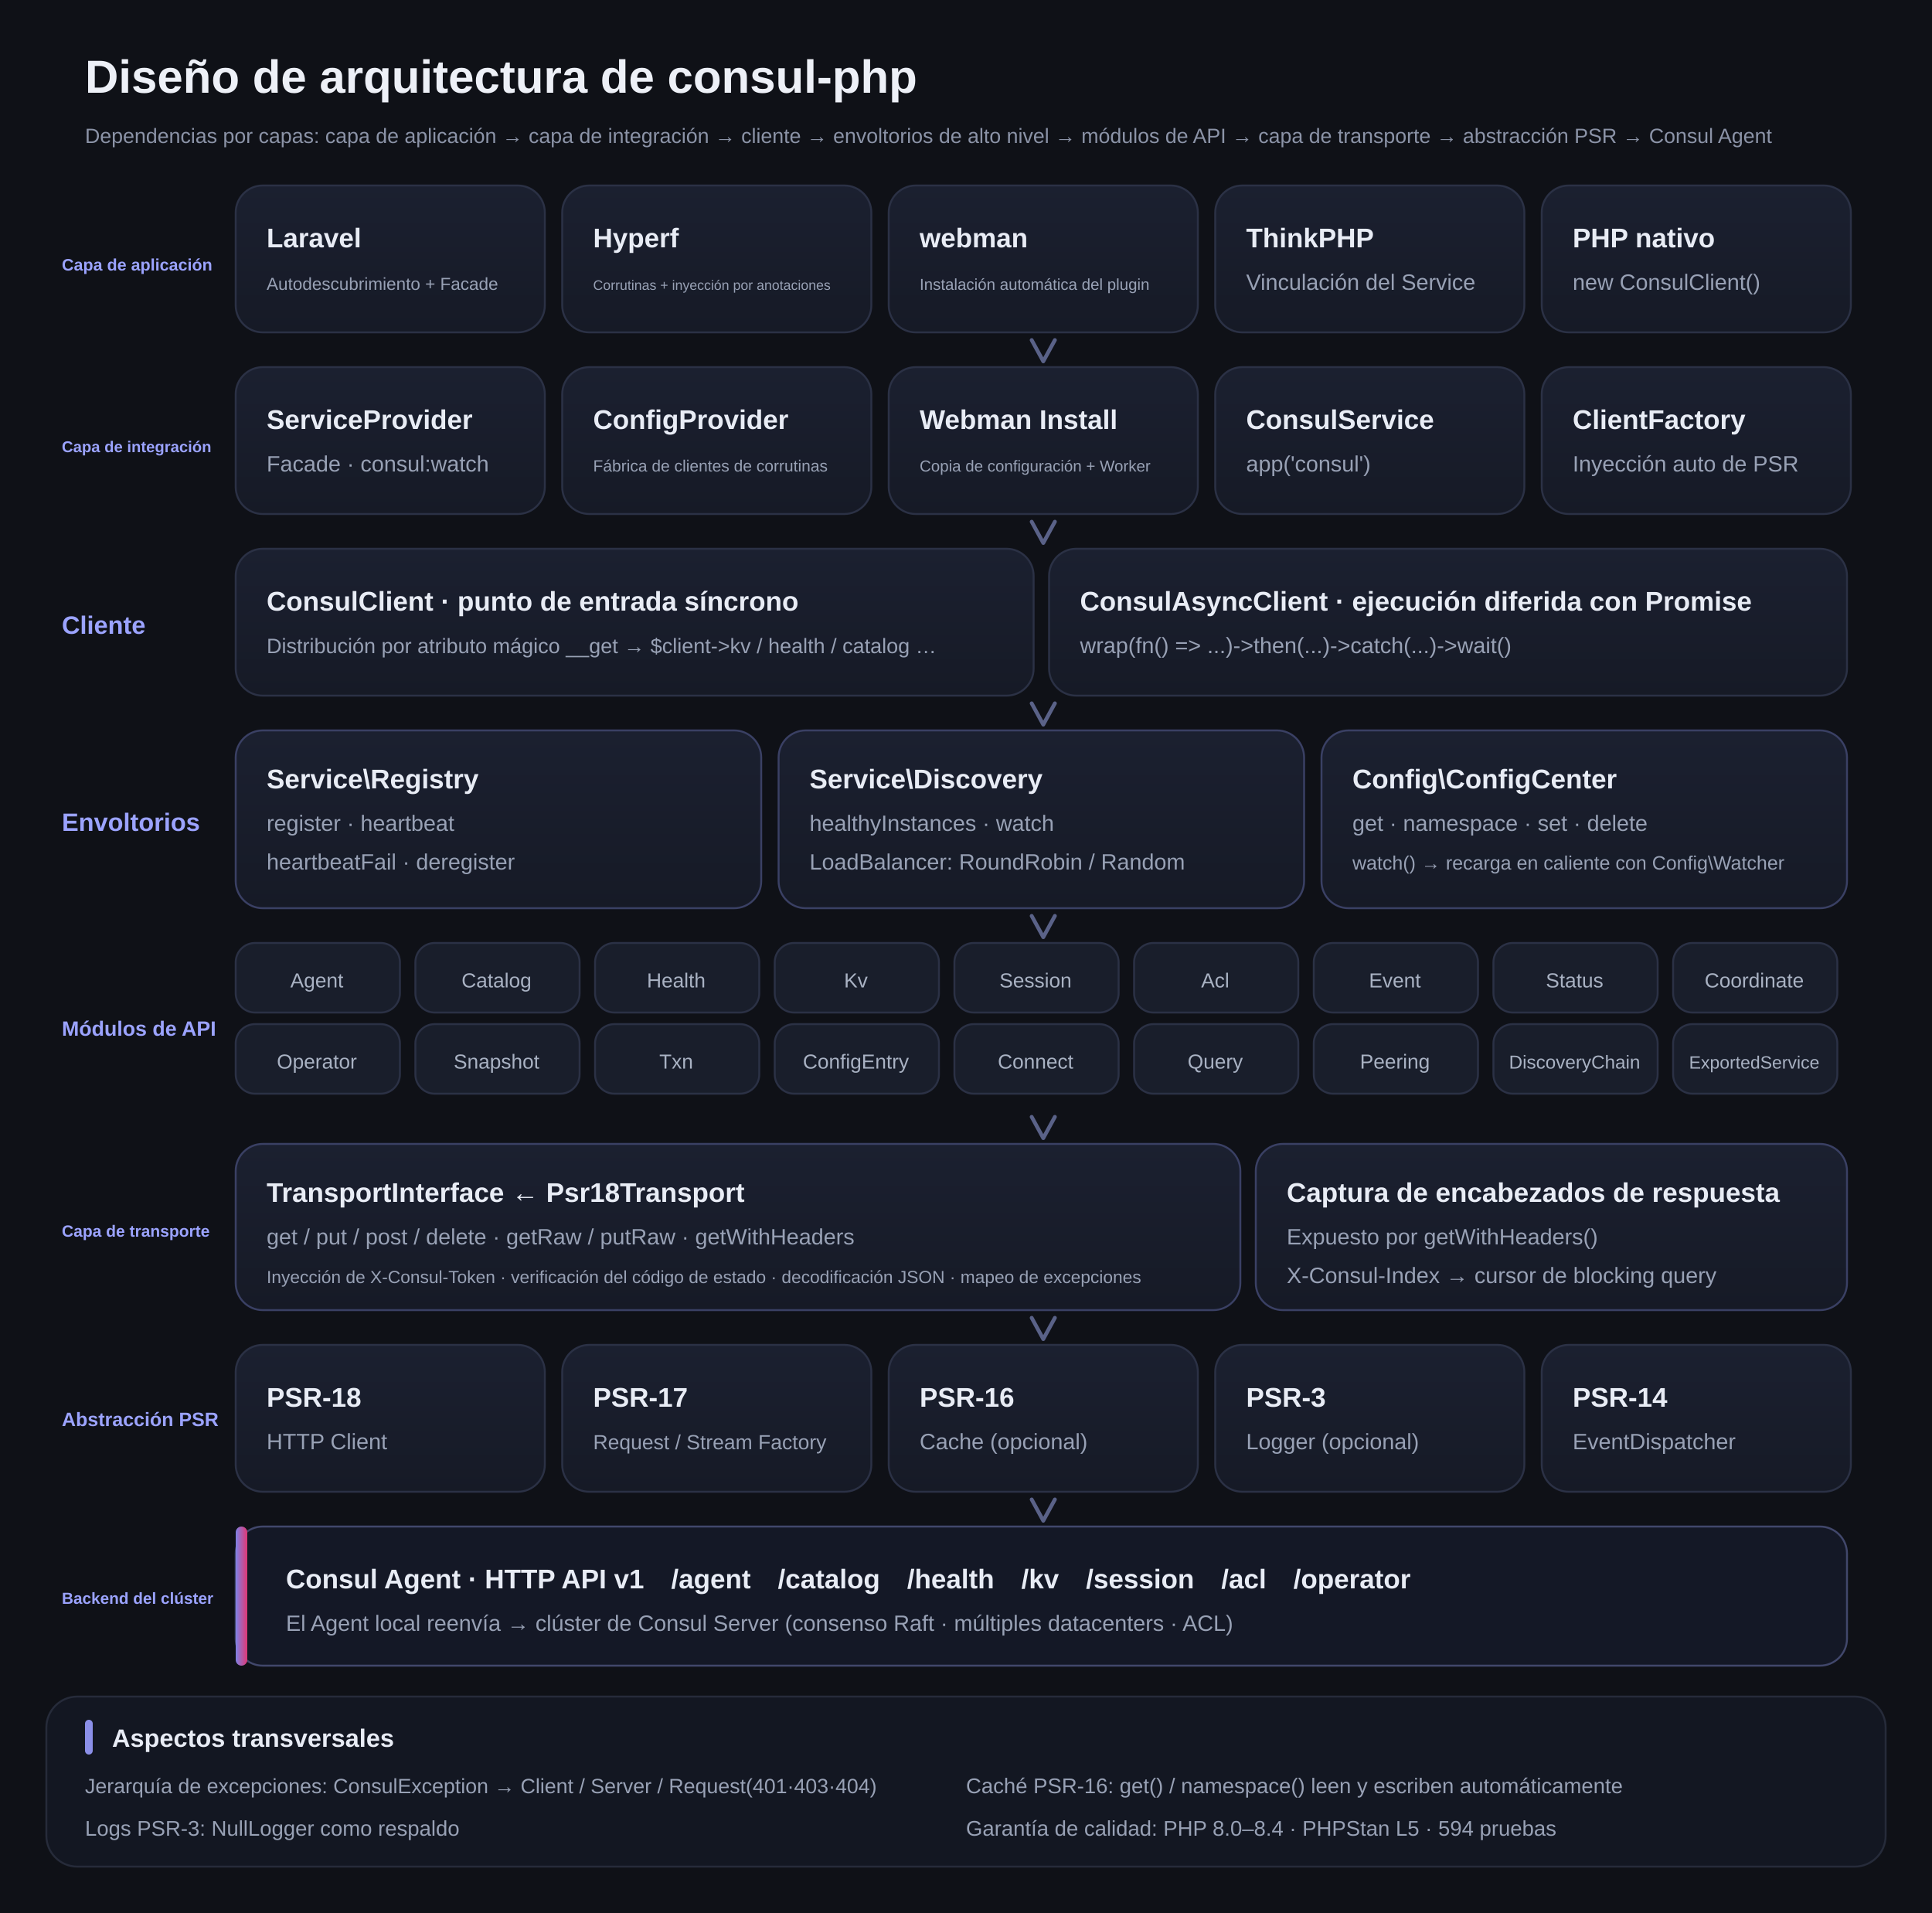
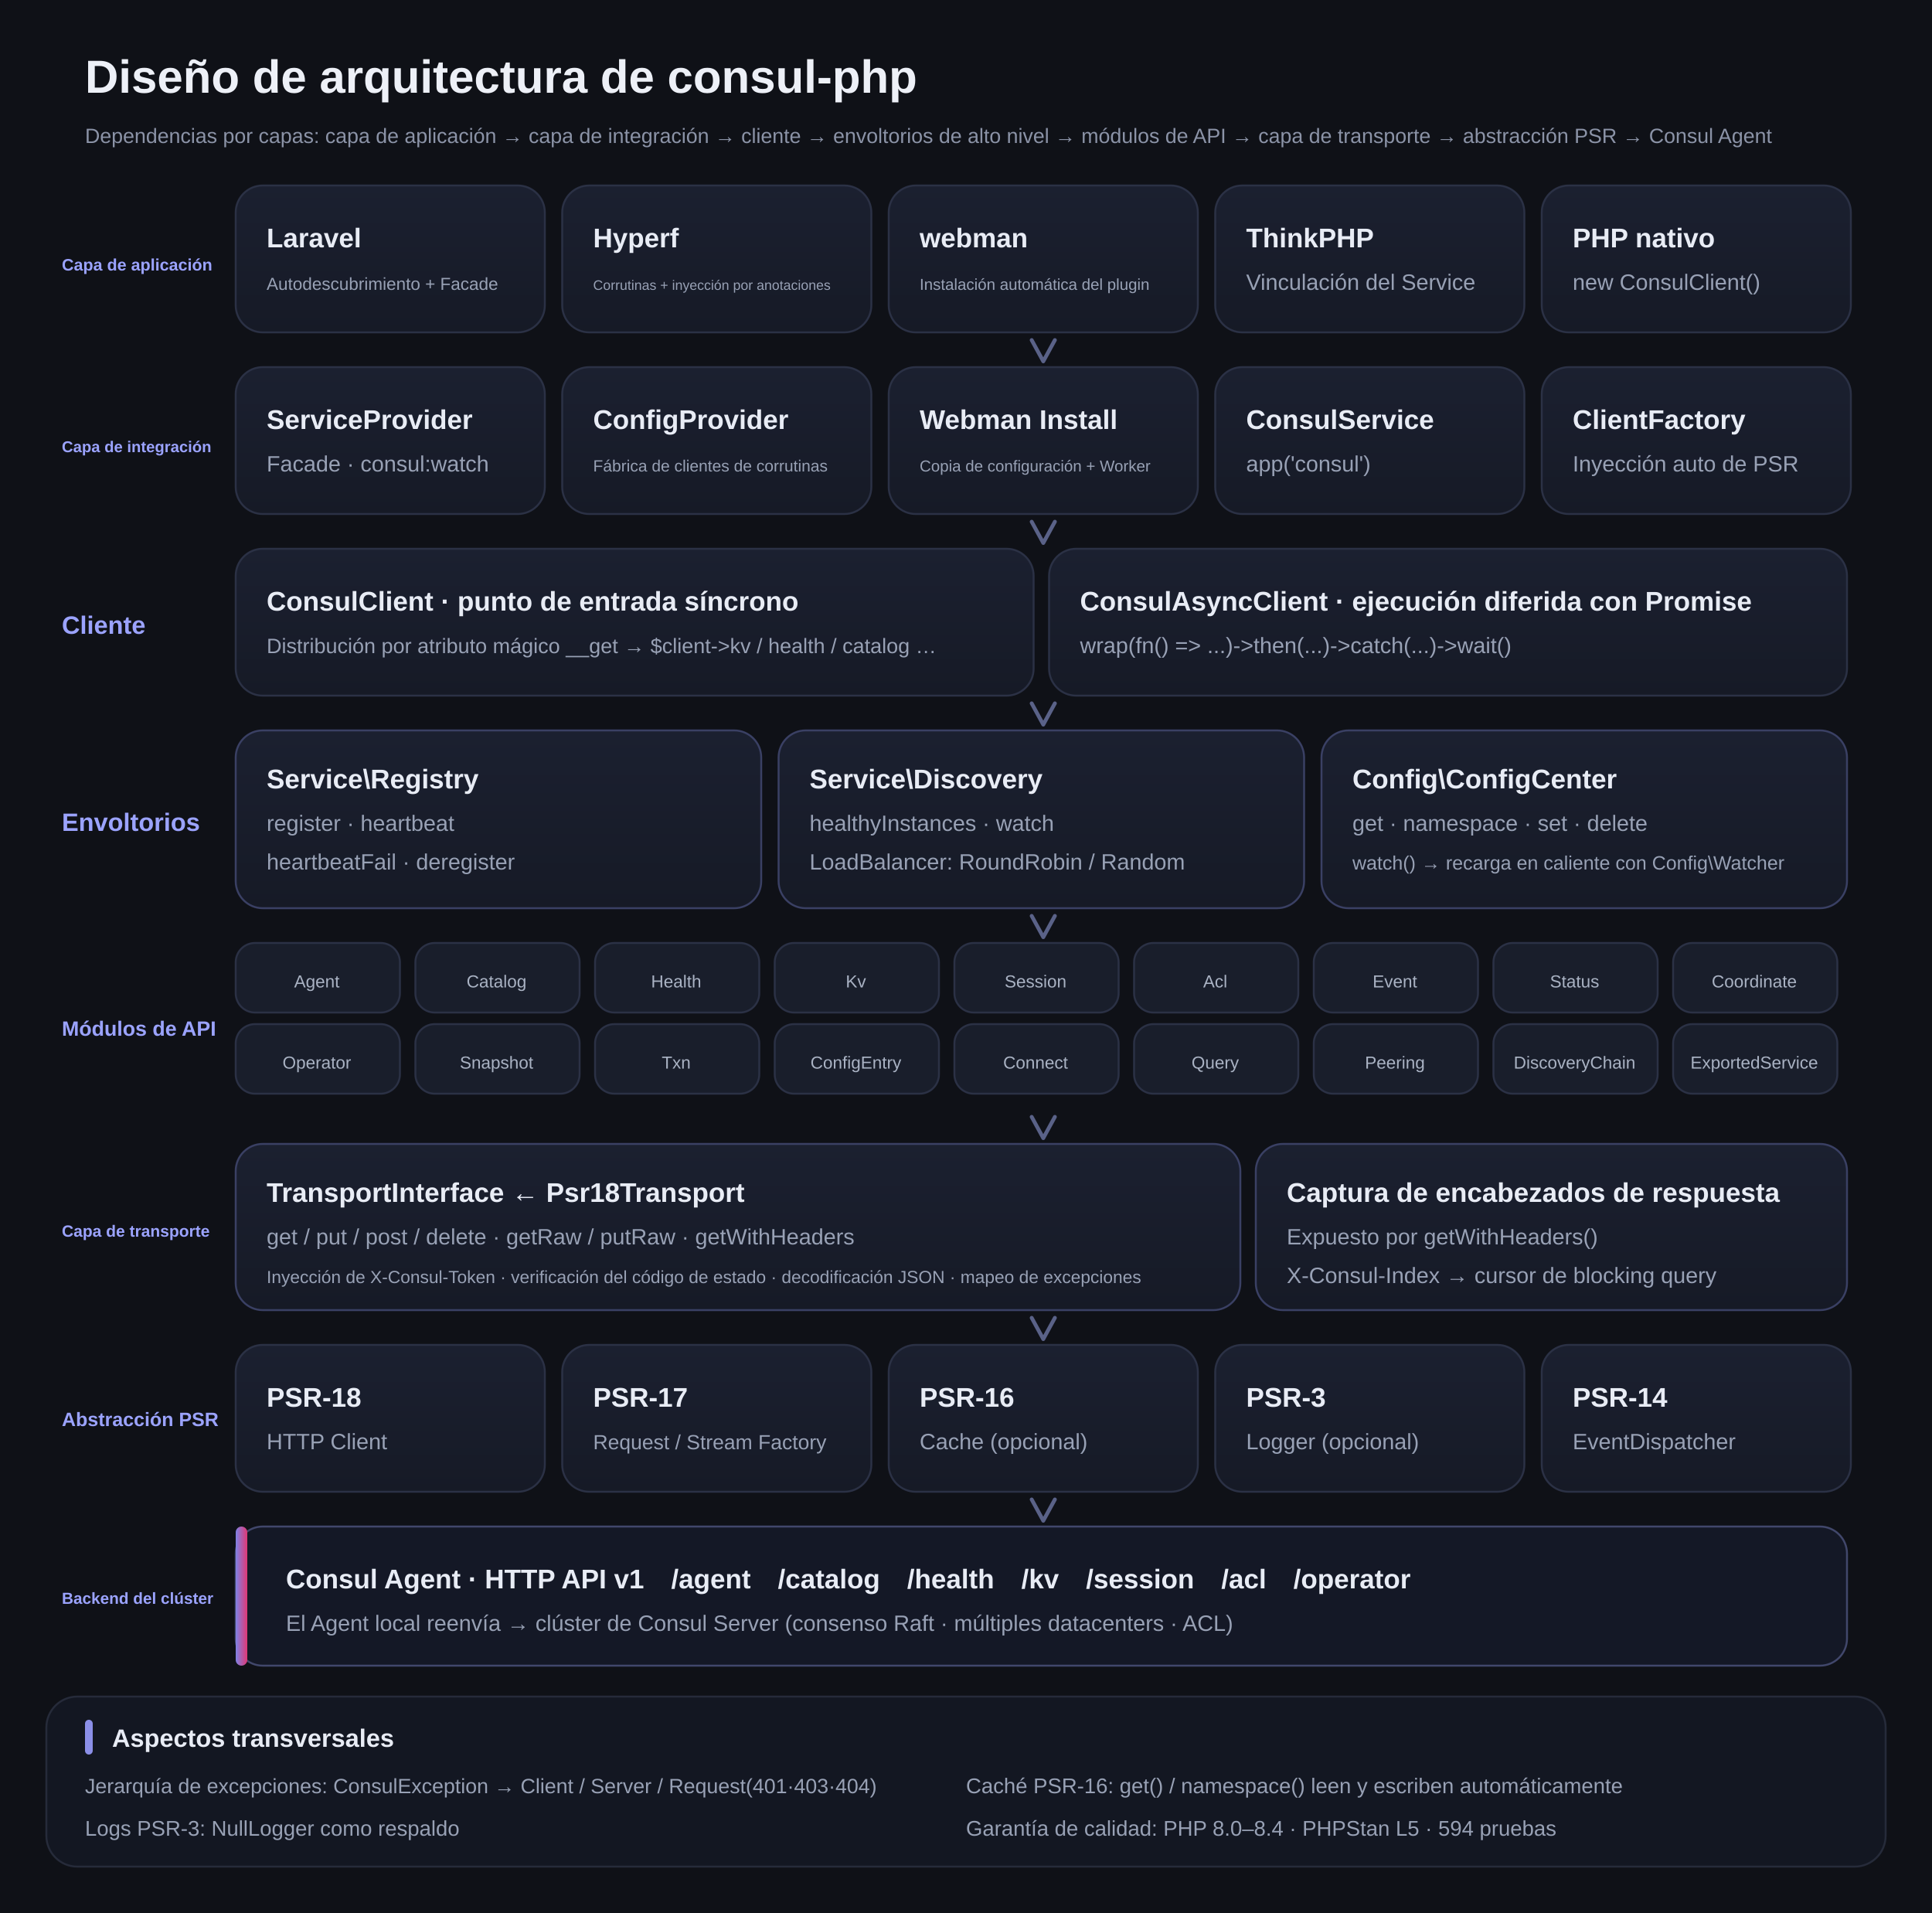
<svg xmlns="http://www.w3.org/2000/svg" width="1000" height="990" viewBox="0 0 1000 990" role="img" aria-label="Diagrama de arquitectura de consul-php">
  <style>
    .t { font-family: -apple-system, BlinkMacSystemFont, "Segoe UI", "Helvetica Neue", Arial, "DejaVu Sans", "Noto Sans SC", "PingFang SC", "Microsoft YaHei", sans-serif; }
    .h1 { font-size: 24px; font-weight: 700; fill: #EDF0F7; }
    .sub { font-size: 13px; fill: #8B93A7; }
    .gutter { font-size: 13px; font-weight: 600; fill: #9BA3FF; }
    .ct { font-size: 14px; font-weight: 600; fill: #E8ECF5; }
    .cs { font-size: 11.5px; fill: #98A1B5; }
    .mini { font-size: 10.5px; fill: #A9B2C3; }
+     .mini-mod { font-size: 9px; fill: #A9B2C3; }
    .band { font-size: 13px; font-weight: 600; fill: #E8ECF5; }
    .bands { font-size: 11px; fill: #98A1B5; }
  </style>
  <defs>
    <linearGradient id="card" x1="0" y1="0" x2="0" y2="1">
      <stop offset="0" stop-color="#1B2030" />
      <stop offset="1" stop-color="#161A26" />
    </linearGradient>
    <linearGradient id="accent" x1="0" y1="0" x2="1" y2="0">
      <stop offset="0" stop-color="#7E83E6" />
      <stop offset="1" stop-color="#E03875" />
    </linearGradient>
  </defs>
  <rect width="1000" height="990" fill="#0F1117" />
  <g class="t">
    <text class="h1" x="44" y="48">Diseño de arquitectura de consul-php</text>
    <text class="sub" x="44" y="74" style="font-size:10.7px">Dependencias por capas: capa de aplicación → capa de integración → cliente → envoltorios de alto nivel → módulos de API → capa de transporte → abstracción PSR → Consul Agent</text>
    <text class="gutter" x="32" y="140" style="font-size:8.6px">Capa de aplicación</text>
    <rect x="122" y="96" width="160" height="76" rx="14" fill="url(#card)" stroke="#2B3145" />
    <text class="ct" x="138" y="128">Laravel</text>
    <text class="cs" x="138" y="150" style="font-size:9px">Autodescubrimiento + Facade</text>
    <rect x="291" y="96" width="160" height="76" rx="14" fill="url(#card)" stroke="#2B3145" />
    <text class="ct" x="307" y="128">Hyperf</text>
    <text class="cs" x="307" y="150" style="font-size:7.1px">Corrutinas + inyección por anotaciones</text>
    <rect x="460" y="96" width="160" height="76" rx="14" fill="url(#card)" stroke="#2B3145" />
    <text class="ct" x="476" y="128">webman</text>
    <text class="cs" x="476" y="150" style="font-size:8.2px">Instalación automática del plugin</text>
    <rect x="629" y="96" width="160" height="76" rx="14" fill="url(#card)" stroke="#2B3145" />
    <text class="ct" x="645" y="128">ThinkPHP</text>
    <text class="cs" x="645" y="150">Vinculación del Service</text>
    <rect x="798" y="96" width="160" height="76" rx="14" fill="url(#card)" stroke="#2B3145" />
    <text class="ct" x="814" y="128">PHP nativo</text>
    <text class="cs" x="814" y="150">new ConsulClient()</text>
    <path d="M534 176 L540 187 L546 176" fill="none" stroke="#5A6288" stroke-width="2" stroke-linecap="round" stroke-linejoin="round" />
    <text class="gutter" x="32" y="234" style="font-size:8.1px">Capa de integración</text>
    <rect x="122" y="190" width="160" height="76" rx="14" fill="url(#card)" stroke="#2B3145" />
    <text class="ct" x="138" y="222">ServiceProvider</text>
    <text class="cs" x="138" y="244">Facade · consul:watch</text>
    <rect x="291" y="190" width="160" height="76" rx="14" fill="url(#card)" stroke="#2B3145" />
    <text class="ct" x="307" y="222">ConfigProvider</text>
    <text class="cs" x="307" y="244" style="font-size:8.4px">Fábrica de clientes de corrutinas</text>
    <rect x="460" y="190" width="160" height="76" rx="14" fill="url(#card)" stroke="#2B3145" />
    <text class="ct" x="476" y="222">Webman Install</text>
    <text class="cs" x="476" y="244" style="font-size:8.2px">Copia de configuración + Worker</text>
    <rect x="629" y="190" width="160" height="76" rx="14" fill="url(#card)" stroke="#2B3145" />
    <text class="ct" x="645" y="222">ConsulService</text>
    <text class="cs" x="645" y="244">app('consul')</text>
    <rect x="798" y="190" width="160" height="76" rx="14" fill="url(#card)" stroke="#2B3145" />
    <text class="ct" x="814" y="222">ClientFactory</text>
    <text class="cs" x="814" y="244">Inyección auto de PSR</text>
    <path d="M534 270 L540 281 L546 270" fill="none" stroke="#5A6288" stroke-width="2" stroke-linecap="round" stroke-linejoin="round" />
    <text class="gutter" x="32" y="328">Cliente</text>
    <rect x="122" y="284" width="413" height="76" rx="14" fill="url(#card)" stroke="#2B3145" />
    <text class="ct" x="138" y="316">ConsulClient · punto de entrada síncrono</text>
    <text class="cs" x="138" y="338" style="font-size:10.8px">Distribución por atributo mágico __get → $client-&gt;kv / health / catalog …</text>
    <rect x="543" y="284" width="413" height="76" rx="14" fill="url(#card)" stroke="#2B3145" />
    <text class="ct" x="559" y="316">ConsulAsyncClient · ejecución diferida con Promise</text>
    <text class="cs" x="559" y="338">wrap(fn() =&gt; ...)-&gt;then(...)-&gt;catch(...)-&gt;wait()</text>
    <path d="M534 364 L540 375 L546 364" fill="none" stroke="#5A6288" stroke-width="2" stroke-linecap="round" stroke-linejoin="round" />
    <text class="gutter" x="32" y="430">Envoltorios</text>
    <rect x="122" y="378" width="272" height="92" rx="14" fill="url(#card)" stroke="#3A4064" />
    <text class="ct" x="138" y="408">Service\Registry</text>
    <text class="cs" x="138" y="430">register · heartbeat</text>
    <text class="cs" x="138" y="450">heartbeatFail · deregister</text>
    <rect x="403" y="378" width="272" height="92" rx="14" fill="url(#card)" stroke="#3A4064" />
    <text class="ct" x="419" y="408">Service\Discovery</text>
    <text class="cs" x="419" y="430">healthyInstances · watch</text>
    <text class="cs" x="419" y="450">LoadBalancer: RoundRobin / Random</text>
    <rect x="684" y="378" width="272" height="92" rx="14" fill="url(#card)" stroke="#3A4064" />
    <text class="ct" x="700" y="408">Config\ConfigCenter</text>
    <text class="cs" x="700" y="430">get · namespace · set · delete</text>
    <text class="cs" x="700" y="450" style="font-size:10px">watch() → recarga en caliente con Config\Watcher</text>
    <path d="M534 474 L540 485 L546 474" fill="none" stroke="#5A6288" stroke-width="2" stroke-linecap="round" stroke-linejoin="round" />
    <text class="gutter" x="32" y="536" style="font-size:10.7px">Módulos de API</text>
    <rect x="122" y="488" width="85" height="36" rx="10" fill="#191E2B" stroke="#2B3145" />
-     <text class="mini" x="164" y="511" text-anchor="middle">Agent</text>
+     <text class="mini-mod" x="164" y="511" text-anchor="middle">Agent</text>
    <rect x="215" y="488" width="85" height="36" rx="10" fill="#191E2B" stroke="#2B3145" />
-     <text class="mini" x="257" y="511" text-anchor="middle">Catalog</text>
+     <text class="mini-mod" x="257" y="511" text-anchor="middle">Catalog</text>
    <rect x="308" y="488" width="85" height="36" rx="10" fill="#191E2B" stroke="#2B3145" />
-     <text class="mini" x="350" y="511" text-anchor="middle">Health</text>
+     <text class="mini-mod" x="350" y="511" text-anchor="middle">Health</text>
    <rect x="401" y="488" width="85" height="36" rx="10" fill="#191E2B" stroke="#2B3145" />
-     <text class="mini" x="443" y="511" text-anchor="middle">Kv</text>
+     <text class="mini-mod" x="443" y="511" text-anchor="middle">Kv</text>
    <rect x="494" y="488" width="85" height="36" rx="10" fill="#191E2B" stroke="#2B3145" />
-     <text class="mini" x="536" y="511" text-anchor="middle">Session</text>
+     <text class="mini-mod" x="536" y="511" text-anchor="middle">Session</text>
    <rect x="587" y="488" width="85" height="36" rx="10" fill="#191E2B" stroke="#2B3145" />
-     <text class="mini" x="629" y="511" text-anchor="middle">Acl</text>
+     <text class="mini-mod" x="629" y="511" text-anchor="middle">Acl</text>
    <rect x="680" y="488" width="85" height="36" rx="10" fill="#191E2B" stroke="#2B3145" />
-     <text class="mini" x="722" y="511" text-anchor="middle">Event</text>
+     <text class="mini-mod" x="722" y="511" text-anchor="middle">Event</text>
    <rect x="773" y="488" width="85" height="36" rx="10" fill="#191E2B" stroke="#2B3145" />
-     <text class="mini" x="815" y="511" text-anchor="middle">Status</text>
+     <text class="mini-mod" x="815" y="511" text-anchor="middle">Status</text>
    <rect x="866" y="488" width="85" height="36" rx="10" fill="#191E2B" stroke="#2B3145" />
-     <text class="mini" x="908" y="511" text-anchor="middle">Coordinate</text>
+     <text class="mini-mod" x="908" y="511" text-anchor="middle">Coordinate</text>
    <rect x="122" y="530" width="85" height="36" rx="10" fill="#191E2B" stroke="#2B3145" />
-     <text class="mini" x="164" y="553" text-anchor="middle">Operator</text>
+     <text class="mini-mod" x="164" y="553" text-anchor="middle">Operator</text>
    <rect x="215" y="530" width="85" height="36" rx="10" fill="#191E2B" stroke="#2B3145" />
-     <text class="mini" x="257" y="553" text-anchor="middle">Snapshot</text>
+     <text class="mini-mod" x="257" y="553" text-anchor="middle">Snapshot</text>
    <rect x="308" y="530" width="85" height="36" rx="10" fill="#191E2B" stroke="#2B3145" />
-     <text class="mini" x="350" y="553" text-anchor="middle">Txn</text>
+     <text class="mini-mod" x="350" y="553" text-anchor="middle">Txn</text>
    <rect x="401" y="530" width="85" height="36" rx="10" fill="#191E2B" stroke="#2B3145" />
-     <text class="mini" x="443" y="553" text-anchor="middle">ConfigEntry</text>
+     <text class="mini-mod" x="443" y="553" text-anchor="middle">ConfigEntry</text>
    <rect x="494" y="530" width="85" height="36" rx="10" fill="#191E2B" stroke="#2B3145" />
-     <text class="mini" x="536" y="553" text-anchor="middle">Connect</text>
+     <text class="mini-mod" x="536" y="553" text-anchor="middle">Connect</text>
    <rect x="587" y="530" width="85" height="36" rx="10" fill="#191E2B" stroke="#2B3145" />
-     <text class="mini" x="629" y="553" text-anchor="middle">Query</text>
+     <text class="mini-mod" x="629" y="553" text-anchor="middle">Query</text>
    <rect x="680" y="530" width="85" height="36" rx="10" fill="#191E2B" stroke="#2B3145" />
-     <text class="mini" x="722" y="553" text-anchor="middle">Peering</text>
+     <text class="mini-mod" x="722" y="553" text-anchor="middle">Peering</text>
    <rect x="773" y="530" width="85" height="36" rx="10" fill="#191E2B" stroke="#2B3145" />
-     <text class="mini" x="815" y="553" text-anchor="middle" style="font-size:9.7px">DiscoveryChain</text>
+     <text class="mini-mod" x="815" y="553" text-anchor="middle">DiscoveryChain</text>
    <rect x="866" y="530" width="85" height="36" rx="10" fill="#191E2B" stroke="#2B3145" />
-     <text class="mini" x="908" y="553" text-anchor="middle" style="font-size:9.2px">ExportedService</text>
+     <text class="mini-mod" x="908" y="553" text-anchor="middle">ExportedService</text>
    <path d="M534 578 L540 589 L546 578" fill="none" stroke="#5A6288" stroke-width="2" stroke-linecap="round" stroke-linejoin="round" />
    <text class="gutter" x="32" y="640" style="font-size:8.4px">Capa de transporte</text>
    <rect x="122" y="592" width="520" height="86" rx="14" fill="url(#card)" stroke="#3A4064" />
    <text class="ct" x="138" y="622">TransportInterface ← Psr18Transport</text>
    <text class="cs" x="138" y="644">get / put / post / delete · getRaw / putRaw · getWithHeaders</text>
    <text class="cs" x="138" y="664" style="font-size:9.1px">Inyección de X-Consul-Token · verificación del código de estado · decodificación JSON · mapeo de excepciones</text>
    <rect x="650" y="592" width="306" height="86" rx="14" fill="url(#card)" stroke="#3A4064" />
    <text class="ct" x="666" y="622">Captura de encabezados de respuesta</text>
    <text class="cs" x="666" y="644">Expuesto por getWithHeaders()</text>
    <text class="cs" x="666" y="664">X-Consul-Index → cursor de blocking query</text>
    <path d="M534 682 L540 693 L546 682" fill="none" stroke="#5A6288" stroke-width="2" stroke-linecap="round" stroke-linejoin="round" />
    <text class="gutter" x="32" y="738" style="font-size:10px">Abstracción PSR</text>
    <rect x="122" y="696" width="160" height="76" rx="14" fill="url(#card)" stroke="#2B3145" />
    <text class="ct" x="138" y="728">PSR-18</text>
    <text class="cs" x="138" y="750">HTTP Client</text>
    <rect x="291" y="696" width="160" height="76" rx="14" fill="url(#card)" stroke="#2B3145" />
    <text class="ct" x="307" y="728">PSR-17</text>
    <text class="cs" x="307" y="750" style="font-size:10.6px">Request / Stream Factory</text>
    <rect x="460" y="696" width="160" height="76" rx="14" fill="url(#card)" stroke="#2B3145" />
    <text class="ct" x="476" y="728">PSR-16</text>
    <text class="cs" x="476" y="750">Cache (opcional)</text>
    <rect x="629" y="696" width="160" height="76" rx="14" fill="url(#card)" stroke="#2B3145" />
    <text class="ct" x="645" y="728">PSR-3</text>
    <text class="cs" x="645" y="750">Logger (opcional)</text>
    <rect x="798" y="696" width="160" height="76" rx="14" fill="url(#card)" stroke="#2B3145" />
    <text class="ct" x="814" y="728">PSR-14</text>
    <text class="cs" x="814" y="750">EventDispatcher</text>
    <path d="M534 776 L540 787 L546 776" fill="none" stroke="#5A6288" stroke-width="2" stroke-linecap="round" stroke-linejoin="round" />
    <text class="gutter" x="32" y="830" style="font-size:8.3px">Backend del clúster</text>
    <rect x="122" y="790" width="834" height="72" rx="14" fill="#141826" stroke="#41476B" />
    <rect x="122" y="790" width="6" height="72" rx="3" fill="url(#accent)" />
    <text class="ct" x="148" y="822">Consul Agent · HTTP API v1　/agent　/catalog　/health　/kv　/session　/acl　/operator</text>
    <text class="cs" x="148" y="844">El Agent local reenvía → clúster de Consul Server (consenso Raft · múltiples datacenters · ACL)</text>
    <rect x="24" y="878" width="952" height="88" rx="16" fill="#131722" stroke="#262B3A" />
    <rect x="44" y="890" width="4" height="18" rx="2" fill="#8B8FE8" />
    <text class="band" x="58" y="904">Aspectos transversales</text>
    <text class="bands" x="44" y="928" style="font-size:10.7px">Jerarquía de excepciones: ConsulException → Client / Server / Request(401·403·404)</text>
    <text class="bands" x="500" y="928">Caché PSR-16: get() / namespace() leen y escriben automáticamente</text>
    <text class="bands" x="44" y="950">Logs PSR-3: NullLogger como respaldo</text>
    <text class="bands" x="500" y="950">Garantía de calidad: PHP 8.0–8.4 · PHPStan L5 · 594 pruebas</text>
  </g>
</svg>
